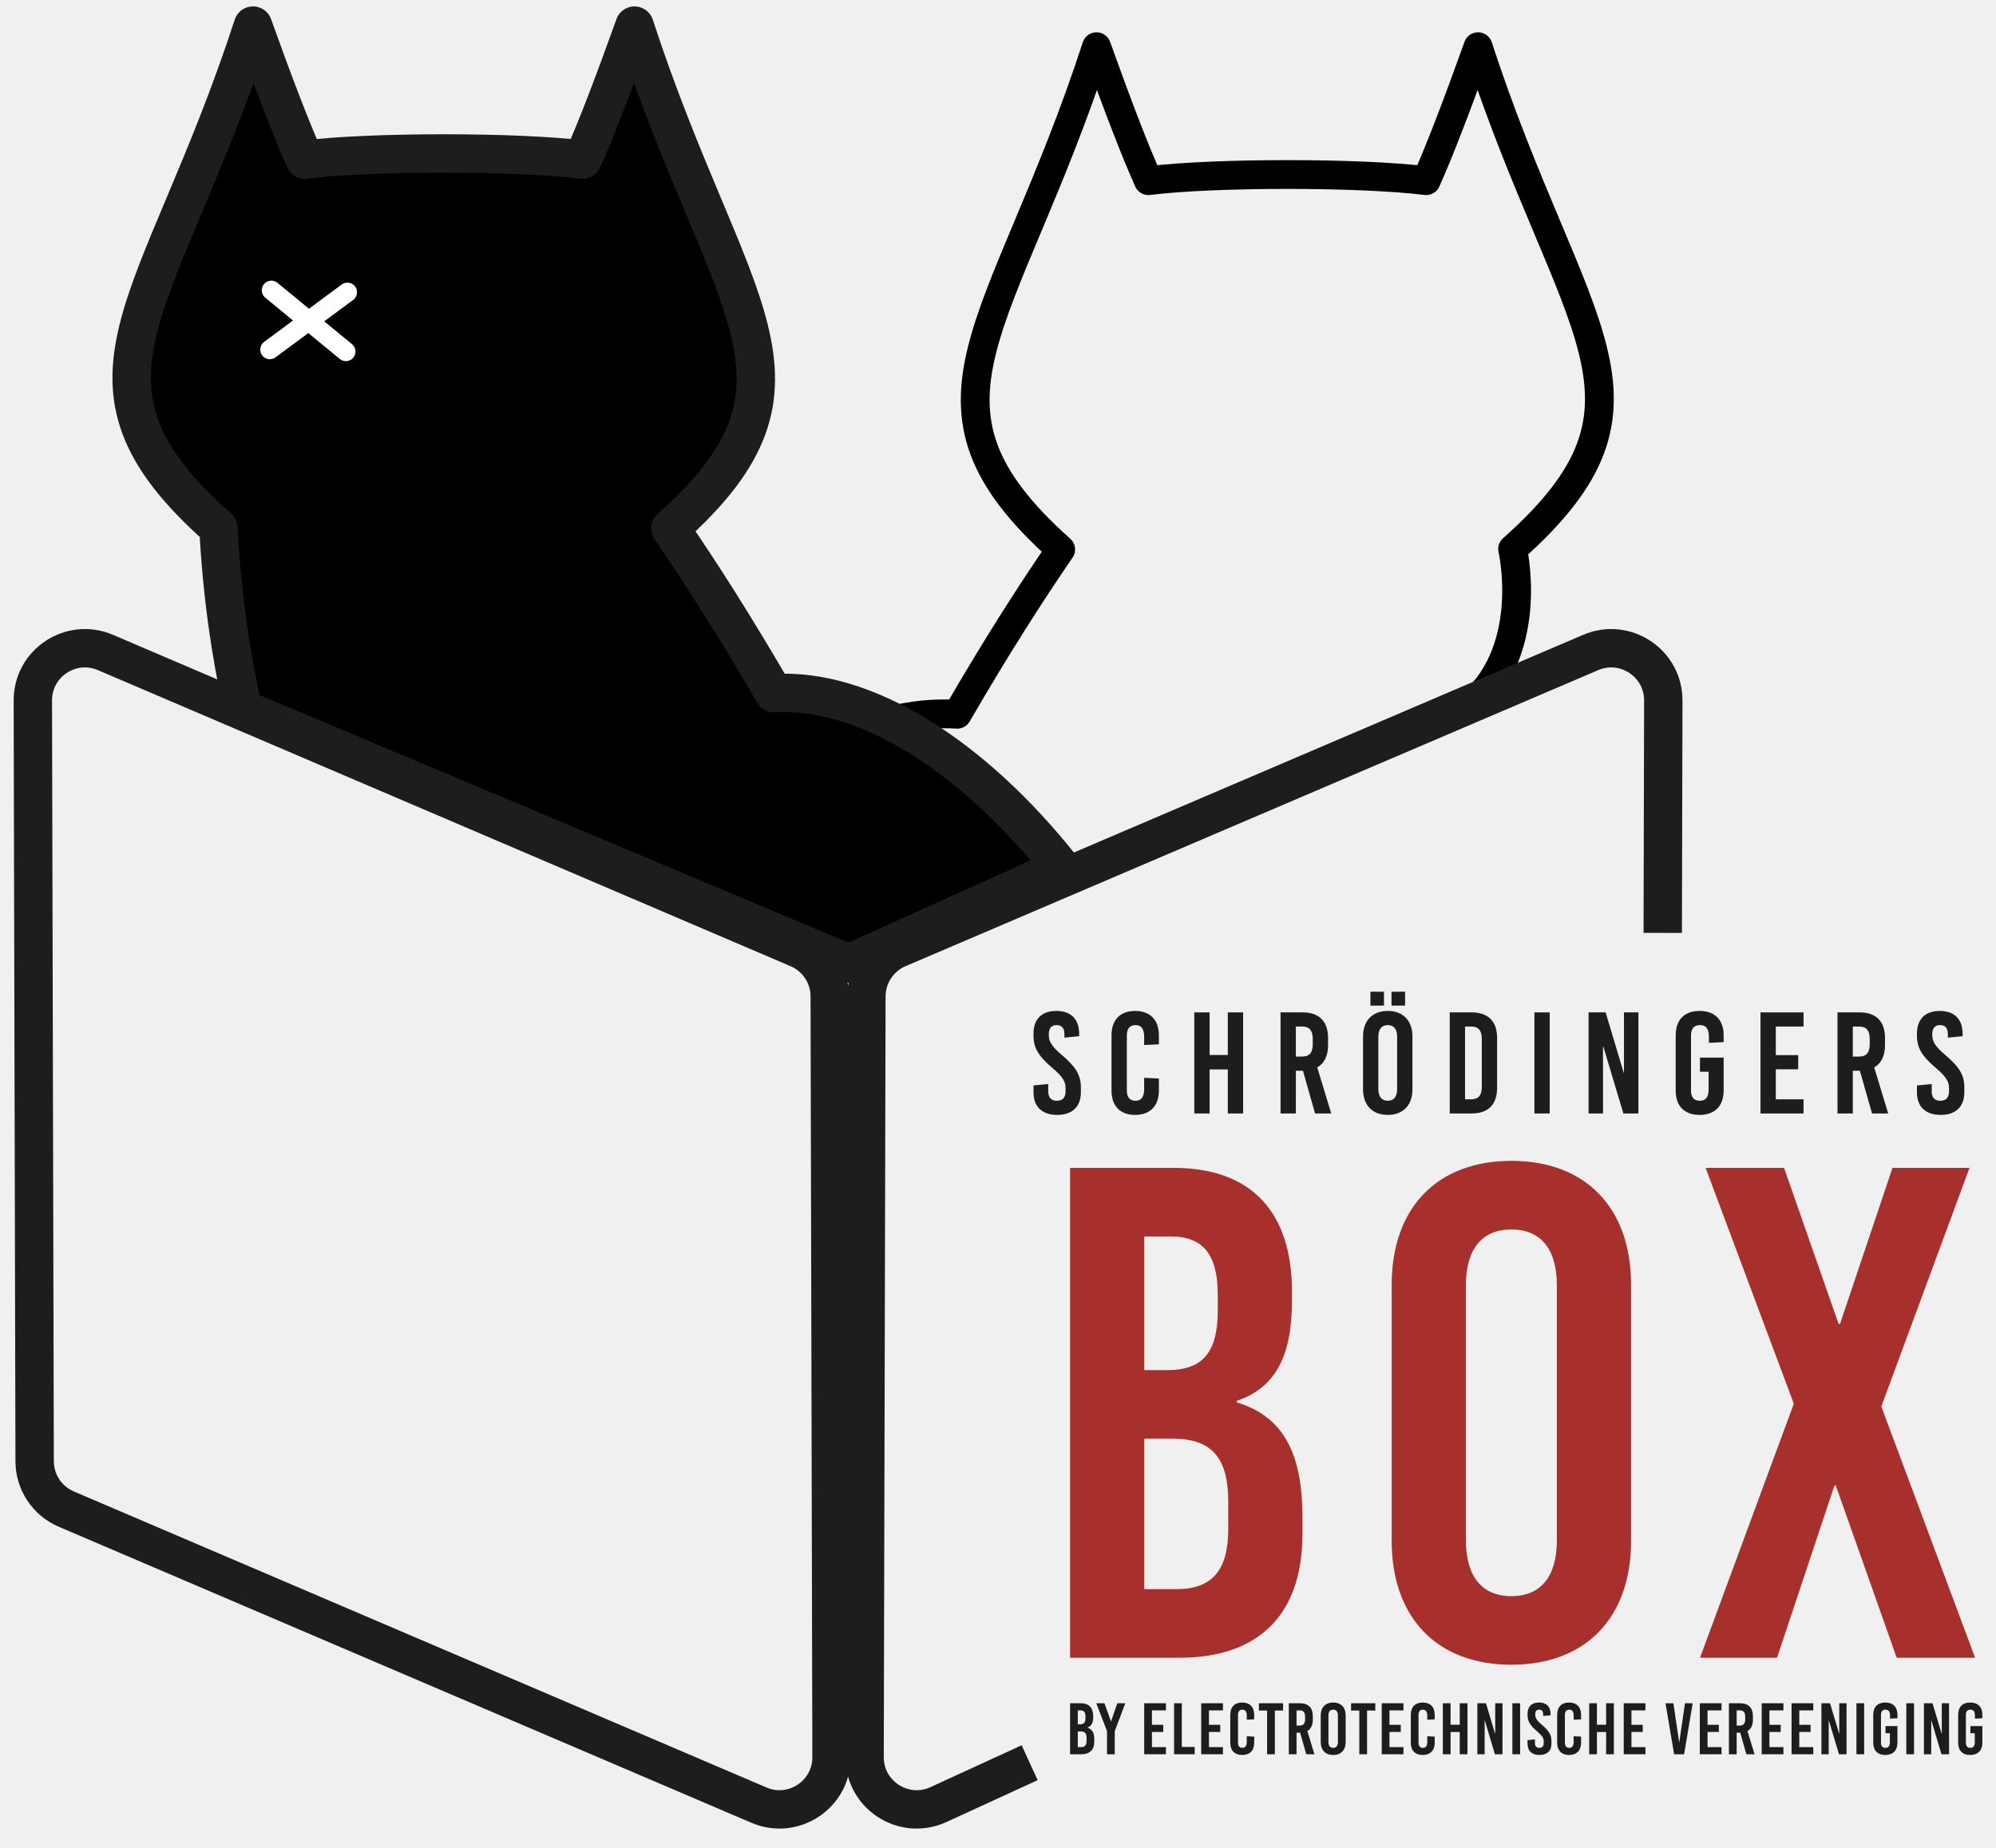
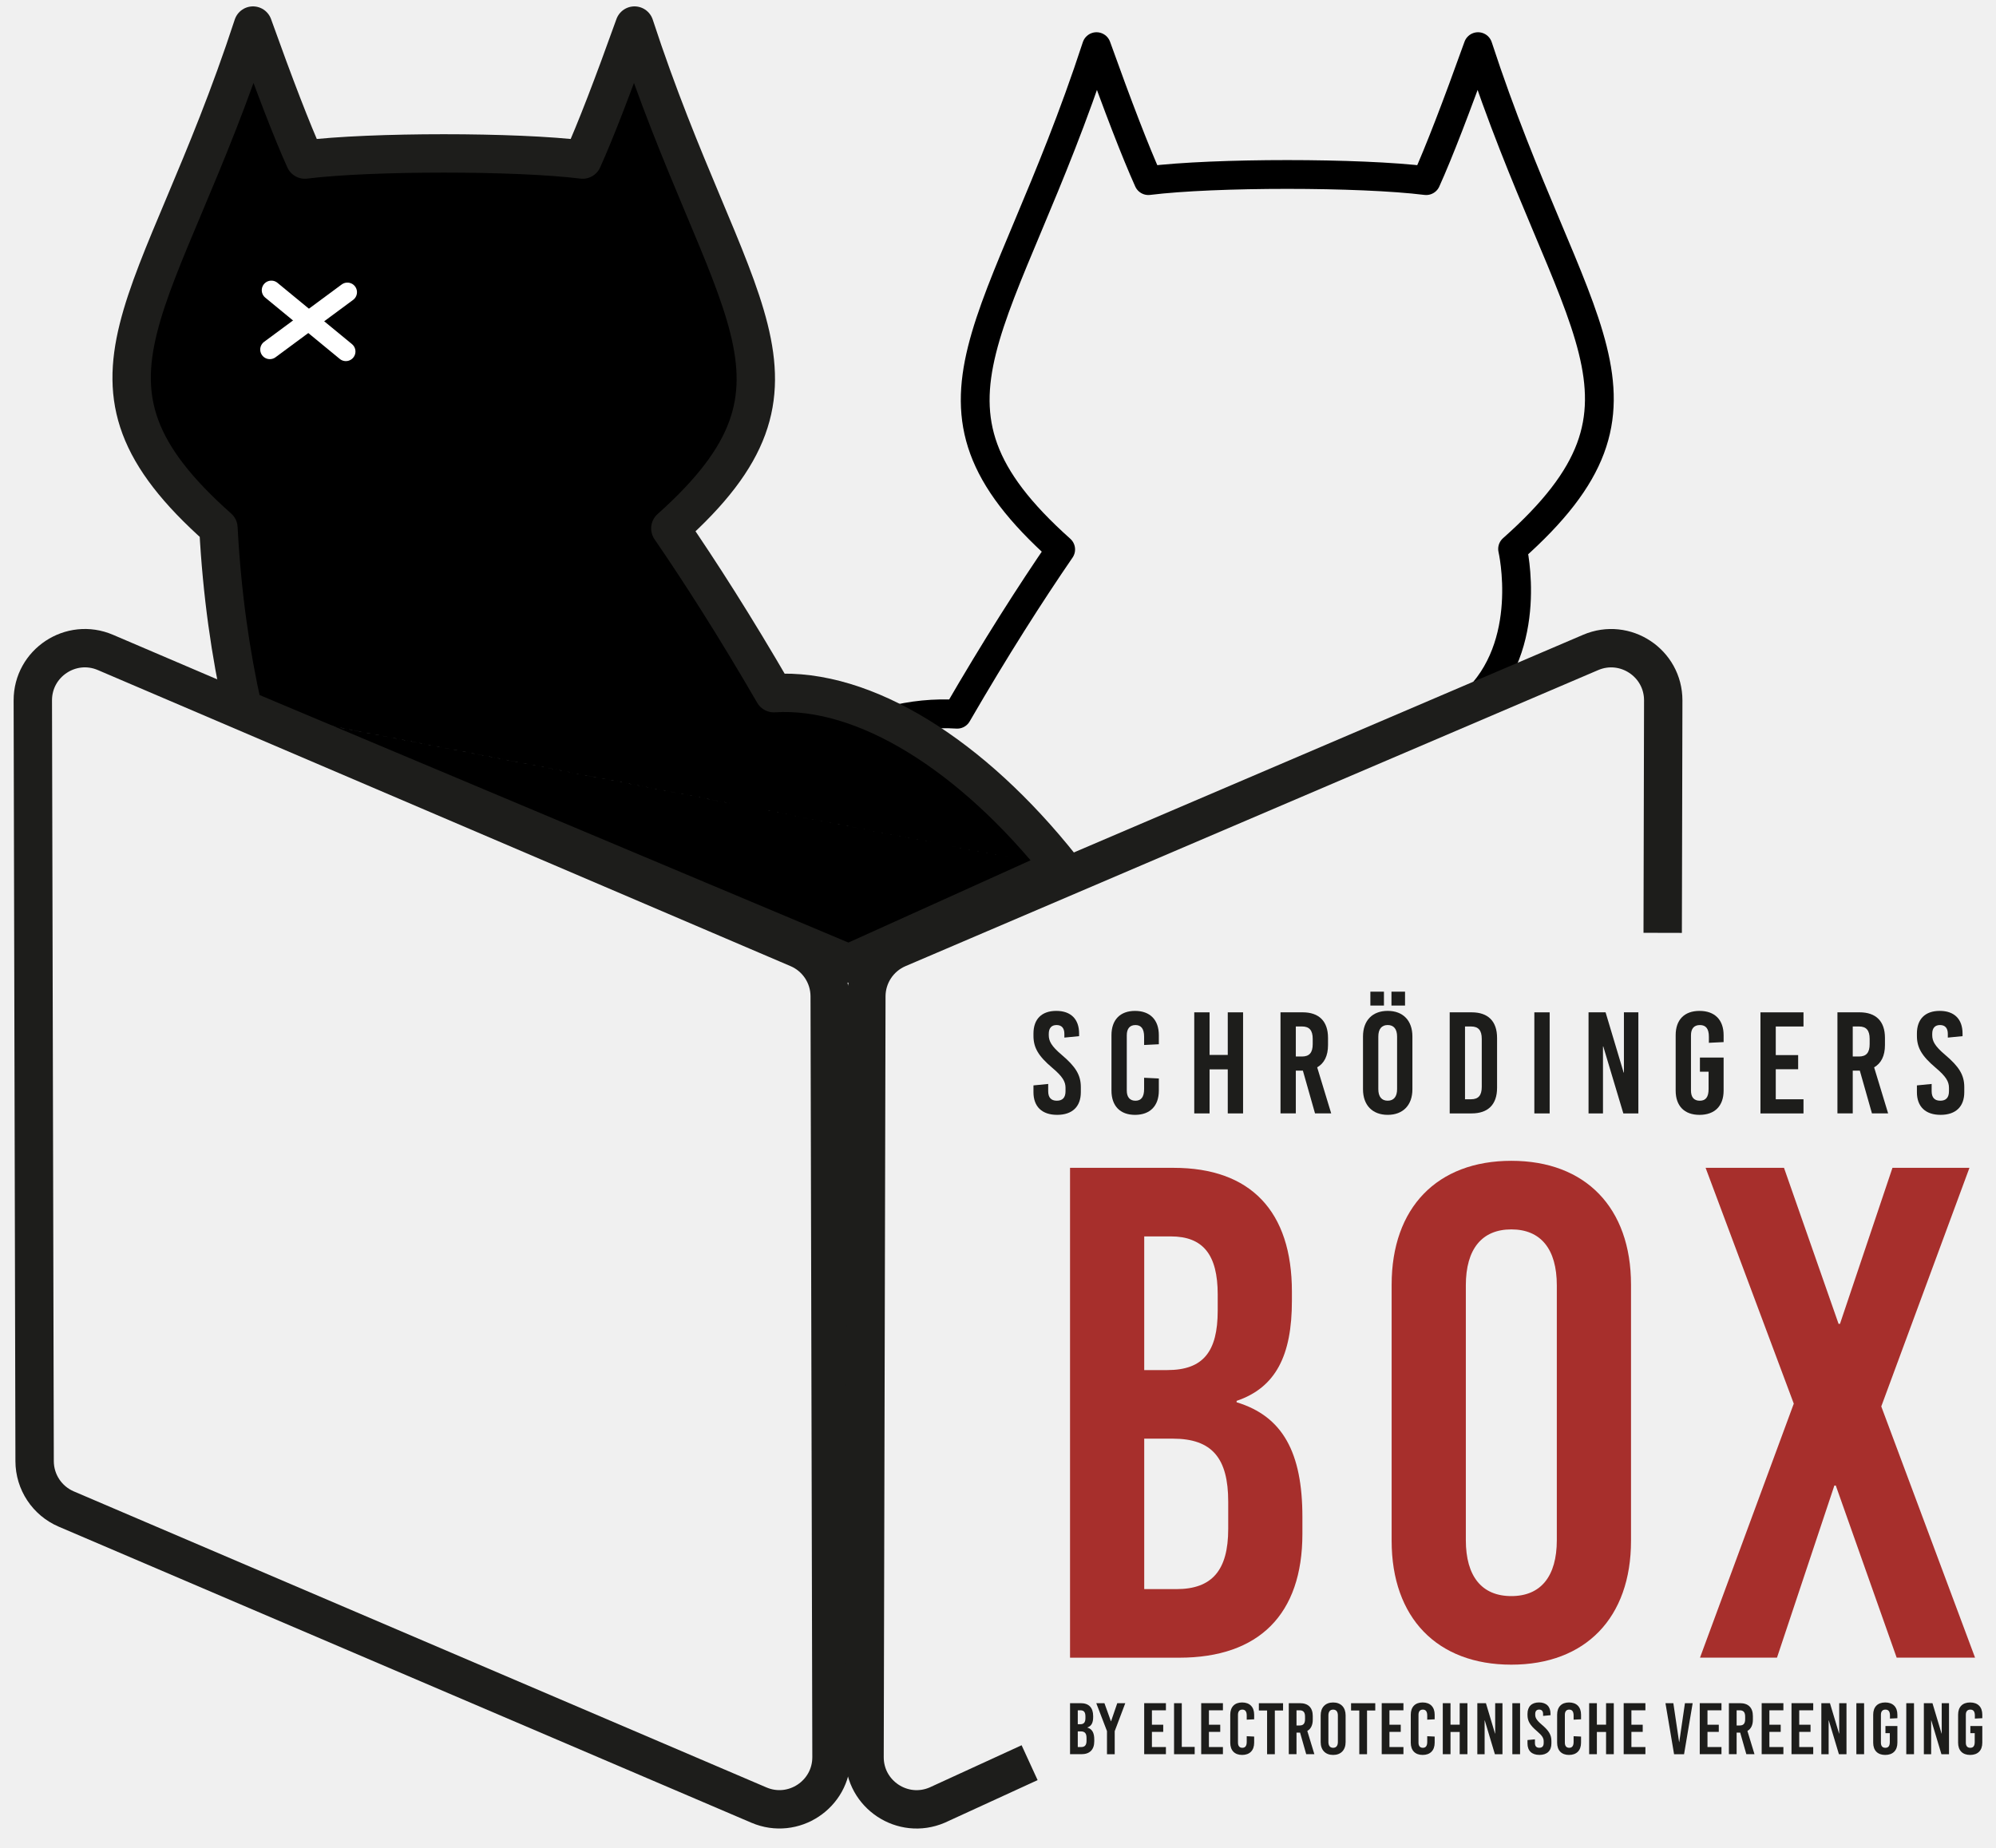
- <svg xmlns="http://www.w3.org/2000/svg" width="512" height="474" viewBox="0 0 135.467 125.412" version="1.1" id="svg5">
-   <defs id="defs2">
-     <clipPath clipPathUnits="userSpaceOnUse" id="clipPath838">
-       <path d="M 0,595.276 H 841.89 V 0 H 0 Z" id="path836" />
+ <svg xmlns="http://www.w3.org/2000/svg" width="512" height="474" version="1.1" viewBox="0 0 135.47 125.41">
+   <defs>
+     <clipPath id="a">
+       <path d="M 0,595.276 H 841.89 V 0 H 0 Z" />
    </clipPath>
  </defs>
-   <g id="layer1">
-     <g id="g834" clip-path="url(#clipPath838)" transform="matrix(0.3110301,0,0,-0.3110301,-68.13252,152.8539)">
-       <g id="g840" transform="translate(540.5654,338.1067)">
-         <path d="m 0,0 c 13.473,12.421 8.55,33.522 8.55,33.522 36.283,32.199 12.853,47.231 -7.537,109.63 -4.73,-13.199 -8.493,-22.967 -11.319,-29.242 -14.364,1.787 -46.244,1.79 -60.616,0 -2.825,6.275 -6.59,16.043 -11.318,29.242 -20.338,-62.232 -43.692,-77.708 -7.821,-109.735 -6.585,-9.601 -14.105,-21.342 -22.58,-35.959 -19.802,1.25 -39.452,-10.383 -58.933,-34.905" style="fill:none;stroke:#000000;stroke-width:6.282;stroke-linecap:round;stroke-linejoin:round;stroke-miterlimit:10;stroke-dasharray:none;stroke-opacity:1" id="path842" />
-       </g>
-       <g id="g844" transform="translate(450.6494,302.1169)" style="display:inline" />
-       <g id="g848" transform="translate(226.6123,172.5275)">
-         <path d="m 0,0 -0.393,166.037 c -0.02,8.17 8.329,13.693 15.841,10.482 l 151.15,-64.616 c 4.176,-1.783 6.89,-5.884 6.901,-10.426 l 0.392,-166.037 c 0.019,-8.169 -8.328,-13.693 -15.84,-10.482 L 6.901,-10.429 C 2.725,-8.643 0.011,-4.542 0,0 Z" style="fill:none;stroke:#1d1d1b;stroke-width:8.375;stroke-linecap:butt;stroke-linejoin:miter;stroke-miterlimit:10;stroke-dasharray:none;stroke-opacity:1" id="path850" />
-       </g>
-       <g id="g852" transform="translate(443.7324,106.7443)" style="display:inline">
-         <path d="m 0,0 -20.178,-9.259 c -7.512,-3.211 -15.861,2.313 -15.841,10.483 l 0.393,166.036 c 0.011,4.542 2.725,8.643 6.901,10.429 l 151.15,64.613 c 7.512,3.211 15.859,-2.312 15.841,-10.482 l -0.12,-50.715" style="fill:none;stroke:#1d1d1b;stroke-width:8.375;stroke-linecap:butt;stroke-linejoin:miter;stroke-miterlimit:10;stroke-dasharray:none;stroke-opacity:1" id="path854" />
-       </g>
-       <g id="g2454">
-         <g id="g864" transform="translate(454.5322,265.8674)">
-           <path d="m 0,0 v -0.568 l -3.215,-0.315 v 0.82 c 0,1.259 -0.599,1.921 -1.702,1.921 -1.103,0 -1.702,-0.662 -1.702,-1.921 v -0.284 c 0,-1.293 0.568,-2.395 2.805,-4.286 3.057,-2.585 4.192,-4.413 4.192,-7.059 v -1.104 c 0,-3.151 -1.859,-4.947 -5.169,-4.947 -3.31,0 -5.168,1.796 -5.168,4.947 v 1.482 l 3.214,0.315 v -1.576 c 0,-1.386 0.631,-2.08 1.891,-2.08 1.26,0 1.891,0.694 1.891,2.08 v 0.725 c 0,1.386 -0.662,2.49 -2.899,4.381 -3.057,2.584 -4.097,4.411 -4.097,6.995 V 0 c 0,3.151 1.796,4.947 4.979,4.947 C -1.797,4.947 0,3.151 0,0" style="fill:#1d1d1b;fill-opacity:1;fill-rule:nonzero;stroke:none" id="path866" />
-         </g>
-         <g id="g868" transform="translate(471.9326,265.5207)">
-           <path d="m 0,0 v -1.986 l -3.214,-0.158 v 1.797 c 0,1.765 -0.662,2.552 -1.89,2.552 -1.23,0 -1.892,-0.787 -1.892,-2.237 v -12.039 c 0,-1.45 0.662,-2.238 1.892,-2.238 1.228,0 1.89,0.788 1.89,2.554 v 2.457 L 0,-9.455 v -2.647 c 0,-3.341 -1.922,-5.294 -5.199,-5.294 -3.246,0 -5.138,1.953 -5.138,5.294 V 0 c 0,3.34 1.892,5.294 5.138,5.294 C -1.922,5.294 0,3.34 0,0" style="fill:#1d1d1b;fill-opacity:1;fill-rule:nonzero;stroke:none" id="path870" />
-         </g>
-         <g id="g872" transform="translate(486.9727,248.4387)">
-           <path d="M 0,0 V 9.613 H -3.971 V 0 h -3.341 v 22.062 h 3.341 V 12.764 H 0 v 9.298 H 3.341 V 0 Z" style="fill:#1d1d1b;fill-opacity:1;fill-rule:nonzero;stroke:none" id="path874" />
-         </g>
-         <g id="g876" transform="translate(501.8223,260.8557)">
-           <path d="m 0,0 h 1.354 c 1.607,0 2.333,0.852 2.333,2.711 v 1.134 c 0,1.859 -0.726,2.711 -2.333,2.711 L 0,6.556 Z M 1.543,-3.088 H 0 v -9.329 H -3.342 V 9.645 H 1.48 c 3.593,0 5.547,-1.955 5.547,-5.579 V 2.49 c 0,-2.333 -0.819,-3.97 -2.364,-4.853 l 3.058,-10.054 h -3.53 z" style="fill:#1d1d1b;fill-opacity:1;fill-rule:nonzero;stroke:none" id="path878" />
-         </g>
-         <path d="m 522.691,275.006 h 2.963 v -3.025 h -2.963 z m -2.868,-9.802 v -11.47 c 0,-1.64 0.725,-2.522 2.049,-2.522 1.323,0 2.048,0.882 2.048,2.522 v 11.47 c 0,1.64 -0.725,2.522 -2.048,2.522 -1.324,0 -2.049,-0.882 -2.049,-2.522 m -1.733,9.802 h 2.962 v -3.025 h -2.962 z m 9.172,-9.769 v -11.536 c 0,-3.465 -2.05,-5.577 -5.39,-5.577 -3.342,0 -5.39,2.112 -5.39,5.577 v 11.536 c 0,3.466 2.048,5.578 5.39,5.578 3.34,0 5.39,-2.112 5.39,-5.578" style="fill:#1d1d1b;fill-opacity:1;fill-rule:nonzero;stroke:none" id="path880" />
-         <g id="g882" transform="translate(538.7383,251.5275)">
-           <path d="m 0,0 h 1.323 c 1.608,0 2.332,0.851 2.332,2.71 v 10.463 c 0,1.859 -0.724,2.711 -2.332,2.711 H 0 Z m 1.45,18.973 c 3.592,0 5.546,-1.954 5.546,-5.578 V 2.49 c 0,-3.625 -1.954,-5.579 -5.546,-5.579 h -4.791 v 22.062 z" style="fill:#1d1d1b;fill-opacity:1;fill-rule:nonzero;stroke:none" id="path884" />
-         </g>
-         <path d="m 553.871,270.5 h 3.341 v -22.062 h -3.341 z" style="fill:#1d1d1b;fill-opacity:1;fill-rule:nonzero;stroke:none" id="path886" />
-         <g id="g888" transform="translate(573.2891,248.4387)">
-           <path d="M 0,0 -4.381,14.623 H -4.443 V 0 h -3.151 v 22.062 h 3.718 L 0.064,8.919 H 0.127 V 22.062 H 3.278 V 0 Z" style="fill:#1d1d1b;fill-opacity:1;fill-rule:nonzero;stroke:none" id="path890" />
-         </g>
-         <g id="g892" transform="translate(595.167,265.5207)">
-           <path d="M 0,0 V -1.513 L -3.214,-1.67 v 1.323 c 0,1.765 -0.662,2.552 -1.954,2.552 -1.292,0 -1.954,-0.787 -1.954,-2.237 v -12.039 c 0,-1.45 0.63,-2.238 1.922,-2.238 1.293,0 1.923,0.788 1.923,2.554 v 3.781 h -1.891 v 3.089 H 0 v -7.217 c 0,-3.341 -1.922,-5.294 -5.263,-5.294 -3.309,0 -5.199,1.953 -5.199,5.294 V 0 c 0,3.34 1.89,5.294 5.199,5.294 C -1.922,5.294 0,3.34 0,0" style="fill:#1d1d1b;fill-opacity:1;fill-rule:nonzero;stroke:none" id="path894" />
-         </g>
-         <g id="g896" transform="translate(606.5488,267.4113)">
-           <path d="M 0,0 V -6.241 H 4.886 V -9.329 H 0 v -6.555 h 6.052 v -3.089 H -3.34 V 3.089 H 6.052 V 0 Z" style="fill:#1d1d1b;fill-opacity:1;fill-rule:nonzero;stroke:none" id="path898" />
-         </g>
-         <g id="g900" transform="translate(623.3525,260.8557)">
-           <path d="m 0,0 h 1.355 c 1.607,0 2.333,0.852 2.333,2.711 v 1.134 c 0,1.859 -0.726,2.711 -2.333,2.711 L 0,6.556 Z M 1.544,-3.088 H 0 v -9.329 H -3.342 V 9.645 H 1.48 c 3.593,0 5.547,-1.955 5.547,-5.579 V 2.49 c 0,-2.333 -0.819,-3.97 -2.363,-4.853 l 3.057,-10.054 h -3.53 z" style="fill:#1d1d1b;fill-opacity:1;fill-rule:nonzero;stroke:none" id="path902" />
-         </g>
-         <g id="g904" transform="translate(647.3086,265.8674)">
-           <path d="m 0,0 v -0.568 l -3.215,-0.315 v 0.82 c 0,1.259 -0.598,1.921 -1.702,1.921 -1.103,0 -1.7,-0.662 -1.7,-1.921 v -0.284 c 0,-1.293 0.566,-2.395 2.804,-4.286 3.057,-2.585 4.191,-4.413 4.191,-7.059 v -1.104 c 0,-3.151 -1.859,-4.947 -5.168,-4.947 -3.31,0 -5.169,1.796 -5.169,4.947 v 1.482 l 3.215,0.315 v -1.576 c 0,-1.386 0.631,-2.08 1.891,-2.08 1.261,0 1.89,0.694 1.89,2.08 v 0.725 c 0,1.386 -0.661,2.49 -2.898,4.381 -3.058,2.584 -4.098,4.411 -4.098,6.995 V 0 c 0,3.151 1.797,4.947 4.98,4.947 C -1.797,4.947 0,3.151 0,0" style="fill:#1d1d1b;fill-opacity:1;fill-rule:nonzero;stroke:none" id="path906" />
-         </g>
-         <g id="g908" transform="translate(468.7432,144.6232)">
-           <path d="m 0,0 h 7.025 c 7.789,0 11.303,4.124 11.303,13.135 v 5.956 c 0,9.47 -3.514,13.746 -12.066,13.746 H 0 Z m 0,47.805 h 5.04 c 7.79,0 10.996,3.97 10.996,12.982 v 3.512 c 0,8.706 -3.206,12.678 -10.232,12.678 H 0 Z m 6.415,44.138 c 16.8,0 25.812,-9.468 25.812,-27.033 V 62.925 C 32.227,51.013 28.713,43.986 20.16,41.084 V 40.778 C 30.24,37.725 34.517,29.782 34.517,15.73 v -3.664 c 0,-17.564 -9.469,-27.034 -26.88,-27.034 H -16.189 V 91.943 Z" style="fill:#a72f2c;fill-opacity:1;fill-rule:nonzero;stroke:none" id="path910" />
-         </g>
-         <g id="g912" transform="translate(538.9238,210.9084)">
-           <path d="m 0,0 v -55.595 c 0,-7.941 3.512,-12.218 9.928,-12.218 6.414,0 9.926,4.277 9.926,12.218 V 0 c 0,7.941 -3.512,12.218 -9.926,12.218 C 3.512,12.218 0,7.941 0,0 m 36.044,0.152 v -55.899 c 0,-16.8 -9.928,-27.032 -26.116,-27.032 -16.191,0 -26.118,10.232 -26.118,27.032 V 0.152 c 0,16.8 9.927,27.034 26.118,27.034 16.188,0 26.116,-10.234 26.116,-27.034" style="fill:#a72f2c;fill-opacity:1;fill-rule:nonzero;stroke:none" id="path914" />
-         </g>
-         <g id="g916" transform="translate(650.0381,129.6555)">
-           <path d="m 0,0 h -17.106 l -13.288,37.572 h -0.305 L -43.223,0 h -16.8 l 20.465,55.44 -19.243,51.471 h 17.106 l 11.912,-34.058 h 0.306 l 11.455,34.058 H -1.223 L -20.467,54.83 Z" style="fill:#a72f2c;fill-opacity:1;fill-rule:nonzero;stroke:none" id="path918" />
-         </g>
-         <g id="g920" transform="translate(454.2393,110.1486)">
-           <path d="M 0,0 H 0.732 C 1.546,0 1.909,0.431 1.909,1.368 V 1.989 C 1.909,2.977 1.546,3.42 0.651,3.42 H 0 Z m 0,4.979 h 0.527 c 0.811,0 1.143,0.415 1.143,1.352 v 0.366 c 0,0.907 -0.332,1.32 -1.065,1.32 H 0 Z m 0.671,4.595 c 1.747,0 2.687,-0.983 2.687,-2.814 V 6.555 C 3.358,5.313 2.992,4.581 2.102,4.279 V 4.249 C 3.15,3.929 3.598,3.104 3.598,1.639 V 1.257 c 0,-1.828 -0.988,-2.816 -2.8,-2.816 H -1.686 V 9.574 Z" style="fill:#1d1d1b;fill-opacity:1;fill-rule:nonzero;stroke:none" id="path922" />
-         </g>
-         <g id="g924" transform="translate(462.2998,108.59)">
-           <path d="m 0,0 h -1.686 v 5.044 l -2.336,6.089 h 1.781 l 1.415,-3.942 h 0.031 l 1.354,3.942 H 2.306 L 0,5.025 Z" style="fill:#1d1d1b;fill-opacity:1;fill-rule:nonzero;stroke:none" id="path926" />
-         </g>
-         <g id="g928" transform="translate(470.416,118.1652)">
-           <path d="M 0,0 V -3.147 H 2.467 V -4.708 H 0 v -3.309 h 3.054 v -1.558 h -4.74 V 1.558 h 4.74 V 0 Z" style="fill:#1d1d1b;fill-opacity:1;fill-rule:nonzero;stroke:none" id="path930" />
-         </g>
-         <g id="g932" transform="translate(479.7451,110.1828)">
-           <path d="M 0,0 V -1.593 H -4.5 V 9.54 h 1.686 V 0 Z" style="fill:#1d1d1b;fill-opacity:1;fill-rule:nonzero;stroke:none" id="path934" />
-         </g>
-         <g id="g936" transform="translate(482.8555,118.1652)">
-           <path d="M 0,0 V -3.147 H 2.468 V -4.708 H 0 v -3.309 h 3.054 v -1.558 h -4.74 V 1.558 h 4.74 V 0 Z" style="fill:#1d1d1b;fill-opacity:1;fill-rule:nonzero;stroke:none" id="path938" />
-         </g>
-         <g id="g940" transform="translate(492.7285,117.2121)">
-           <path d="m 0,0 v -1.002 l -1.623,-0.081 v 0.906 c 0,0.891 -0.336,1.291 -0.956,1.291 -0.618,0 -0.953,-0.4 -0.953,-1.13 v -6.076 c 0,-0.733 0.335,-1.13 0.953,-1.13 0.62,0 0.956,0.397 0.956,1.288 v 1.242 L 0,-4.773 v -1.334 c 0,-1.686 -0.972,-2.673 -2.626,-2.673 -1.639,0 -2.592,0.987 -2.592,2.673 V 0 c 0,1.686 0.953,2.673 2.592,2.673 C -0.972,2.673 0,1.686 0,0" style="fill:#1d1d1b;fill-opacity:1;fill-rule:nonzero;stroke:none" id="path942" />
-         </g>
-         <g id="g944" transform="translate(497.2383,118.134)">
-           <path d="M 0,0 V -9.544 H -1.688 V 0 H -3.485 V 1.589 H 1.797 V 0 Z" style="fill:#1d1d1b;fill-opacity:1;fill-rule:nonzero;stroke:none" id="path946" />
-         </g>
-         <g id="g948" transform="translate(501.9707,114.8566)">
-           <path d="m 0,0 h 0.687 c 0.809,0 1.175,0.432 1.175,1.369 v 0.574 c 0,0.937 -0.366,1.366 -1.175,1.366 H 0 Z M 0.779,-1.558 H 0 V -6.267 H -1.685 V 4.866 h 2.433 c 1.813,0 2.8,-0.983 2.8,-2.814 V 1.257 c 0,-1.176 -0.413,-2.005 -1.192,-2.448 L 3.898,-6.267 H 2.117 Z" style="fill:#1d1d1b;fill-opacity:1;fill-rule:nonzero;stroke:none" id="path950" />
-         </g>
-         <g id="g952" transform="translate(508.9326,117.0539)">
-           <path d="m 0,0 v -5.791 c 0,-0.826 0.366,-1.272 1.033,-1.272 0.668,0 1.034,0.446 1.034,1.272 V 0 C 2.067,0.826 1.701,1.272 1.033,1.272 0.366,1.272 0,0.826 0,0 m 3.756,0.016 v -5.823 c 0,-1.751 -1.037,-2.815 -2.723,-2.815 -1.684,0 -2.719,1.064 -2.719,2.815 v 5.823 c 0,1.747 1.035,2.815 2.719,2.815 1.686,0 2.723,-1.068 2.723,-2.815" style="fill:#1d1d1b;fill-opacity:1;fill-rule:nonzero;stroke:none" id="path954" />
-         </g>
-         <g id="g956" transform="translate(517.3564,118.134)">
-           <path d="M 0,0 V -9.544 H -1.688 V 0 H -3.485 V 1.589 H 1.797 V 0 Z" style="fill:#1d1d1b;fill-opacity:1;fill-rule:nonzero;stroke:none" id="path958" />
-         </g>
-         <g id="g960" transform="translate(522.248,118.1652)">
-           <path d="M 0,0 V -3.147 H 2.467 V -4.708 H 0 v -3.309 h 3.054 v -1.558 h -4.74 V 1.558 h 4.74 V 0 Z" style="fill:#1d1d1b;fill-opacity:1;fill-rule:nonzero;stroke:none" id="path962" />
-         </g>
-         <g id="g964" transform="translate(532.1201,117.2121)">
-           <path d="m 0,0 v -1.002 l -1.623,-0.081 v 0.906 c 0,0.891 -0.335,1.291 -0.956,1.291 -0.617,0 -0.952,-0.4 -0.952,-1.13 v -6.076 c 0,-0.733 0.335,-1.13 0.952,-1.13 0.621,0 0.956,0.397 0.956,1.288 v 1.242 L 0,-4.773 v -1.334 c 0,-1.686 -0.971,-2.673 -2.625,-2.673 -1.639,0 -2.592,0.987 -2.592,2.673 V 0 c 0,1.686 0.953,2.673 2.592,2.673 C -0.971,2.673 0,1.686 0,0" style="fill:#1d1d1b;fill-opacity:1;fill-rule:nonzero;stroke:none" id="path966" />
-         </g>
-         <g id="g968" transform="translate(537.583,108.59)">
-           <path d="M 0,0 V 4.852 H -2.005 V 0 H -3.69 v 11.133 h 1.685 V 6.443 H 0 v 4.69 H 1.686 V 0 Z" style="fill:#1d1d1b;fill-opacity:1;fill-rule:nonzero;stroke:none" id="path970" />
-         </g>
-         <g id="g972" transform="translate(545.2588,108.59)">
-           <path d="M 0,0 -2.21,7.381 H -2.241 V 0 h -1.592 v 11.133 h 1.877 L 0.03,4.501 h 0.034 v 6.632 h 1.59 V 0 Z" style="fill:#1d1d1b;fill-opacity:1;fill-rule:nonzero;stroke:none" id="path974" />
-         </g>
-         <path d="m 549.069,119.723 h 1.686 V 108.59 h -1.686 z" style="fill:#1d1d1b;fill-opacity:1;fill-rule:nonzero;stroke:none" id="path976" />
-         <g id="g978" transform="translate(557.3975,117.3859)">
-           <path d="m 0,0 v -0.285 l -1.621,-0.158 v 0.412 c 0,0.636 -0.304,0.971 -0.859,0.971 -0.559,0 -0.86,-0.335 -0.86,-0.971 v -0.143 c 0,-0.651 0.285,-1.21 1.415,-2.163 1.543,-1.304 2.117,-2.228 2.117,-3.562 v -0.56 c 0,-1.589 -0.94,-2.495 -2.61,-2.495 -1.67,0 -2.607,0.906 -2.607,2.495 v 0.748 l 1.623,0.158 v -0.794 c 0,-0.698 0.316,-1.049 0.953,-1.049 0.636,0 0.956,0.351 0.956,1.049 v 0.367 c 0,0.701 -0.335,1.256 -1.465,2.209 -1.543,1.307 -2.067,2.229 -2.067,3.533 V 0 c 0,1.593 0.906,2.499 2.513,2.499 C -0.907,2.499 0,1.593 0,0" style="fill:#1d1d1b;fill-opacity:1;fill-rule:nonzero;stroke:none" id="path980" />
-         </g>
-         <g id="g982" transform="translate(564.0576,117.2121)">
-           <path d="m 0,0 v -1.002 l -1.623,-0.081 v 0.906 c 0,0.891 -0.336,1.291 -0.956,1.291 -0.618,0 -0.953,-0.4 -0.953,-1.13 v -6.076 c 0,-0.733 0.335,-1.13 0.953,-1.13 0.62,0 0.956,0.397 0.956,1.288 v 1.242 L 0,-4.773 v -1.334 c 0,-1.686 -0.972,-2.673 -2.626,-2.673 -1.639,0 -2.592,0.987 -2.592,2.673 V 0 c 0,1.686 0.953,2.673 2.592,2.673 C -0.972,2.673 0,1.686 0,0" style="fill:#1d1d1b;fill-opacity:1;fill-rule:nonzero;stroke:none" id="path984" />
-         </g>
-         <g id="g986" transform="translate(569.5234,108.59)">
-           <path d="M 0,0 V 4.852 H -2.005 V 0 H -3.69 v 11.133 h 1.685 V 6.443 H 0 v 4.69 H 1.685 V 0 Z" style="fill:#1d1d1b;fill-opacity:1;fill-rule:nonzero;stroke:none" id="path988" />
-         </g>
-         <g id="g990" transform="translate(575.0479,118.1652)">
-           <path d="M 0,0 V -3.147 H 2.468 V -4.708 H 0 v -3.309 h 3.054 v -1.558 h -4.74 V 1.558 h 4.74 V 0 Z" style="fill:#1d1d1b;fill-opacity:1;fill-rule:nonzero;stroke:none" id="path992" />
-         </g>
-         <g id="g994" transform="translate(584.3584,108.59)">
-           <path d="m 0,0 -1.877,11.133 h 1.719 L 1.1,2.642 h 0.03 l 1.242,8.491 H 4.057 L 2.18,0 Z" style="fill:#1d1d1b;fill-opacity:1;fill-rule:nonzero;stroke:none" id="path996" />
-         </g>
-         <g id="g998" transform="translate(591.6523,118.1652)">
-           <path d="M 0,0 V -3.147 H 2.468 V -4.708 H 0 V -8.017 H 3.055 V -9.575 H -1.686 V 1.558 H 3.055 V 0 Z" style="fill:#1d1d1b;fill-opacity:1;fill-rule:nonzero;stroke:none" id="path1000" />
-         </g>
-         <g id="g1002" transform="translate(598.0088,114.8566)">
-           <path d="m 0,0 h 0.683 c 0.813,0 1.179,0.432 1.179,1.369 v 0.574 c 0,0.937 -0.366,1.366 -1.179,1.366 H 0 Z M 0.779,-1.558 H 0 V -6.267 H -1.686 V 4.866 h 2.434 c 1.813,0 2.8,-0.983 2.8,-2.814 V 1.257 c 0,-1.176 -0.413,-2.005 -1.193,-2.448 L 3.898,-6.267 H 2.117 Z" style="fill:#1d1d1b;fill-opacity:1;fill-rule:nonzero;stroke:none" id="path1004" />
-         </g>
-         <g id="g1006" transform="translate(605.1562,118.1652)">
-           <path d="M 0,0 V -3.147 H 2.468 V -4.708 H 0 v -3.309 h 3.055 v -1.558 h -4.74 V 1.558 h 4.74 V 0 Z" style="fill:#1d1d1b;fill-opacity:1;fill-rule:nonzero;stroke:none" id="path1008" />
-         </g>
-         <g id="g1010" transform="translate(611.6709,118.1652)">
-           <path d="M 0,0 V -3.147 H 2.468 V -4.708 H 0 v -3.309 h 3.055 v -1.558 h -4.74 V 1.558 h 4.74 V 0 Z" style="fill:#1d1d1b;fill-opacity:1;fill-rule:nonzero;stroke:none" id="path1012" />
-         </g>
-         <g id="g1014" transform="translate(620.334,108.59)">
-           <path d="M 0,0 -2.21,7.381 H -2.241 V 0 h -1.592 v 11.133 h 1.878 L 0.034,4.501 h 0.031 v 6.632 H 1.654 V 0 Z" style="fill:#1d1d1b;fill-opacity:1;fill-rule:nonzero;stroke:none" id="path1016" />
-         </g>
-         <path d="m 624.142,119.723 h 1.686 V 108.59 h -1.686 z" style="fill:#1d1d1b;fill-opacity:1;fill-rule:nonzero;stroke:none" id="path1018" />
-         <g id="g1020" transform="translate(633.0928,117.2121)">
-           <path d="m 0,0 v -0.764 l -1.62,-0.08 v 0.667 c 0,0.891 -0.335,1.291 -0.986,1.291 -0.653,0 -0.988,-0.4 -0.988,-1.13 v -6.076 c 0,-0.733 0.317,-1.13 0.972,-1.13 0.651,0 0.968,0.397 0.968,1.288 v 1.909 h -0.952 v 1.558 H 0 v -3.64 c 0,-1.686 -0.968,-2.673 -2.656,-2.673 -1.67,0 -2.623,0.987 -2.623,2.673 V 0 c 0,1.686 0.953,2.673 2.623,2.673 C -0.968,2.673 0,1.686 0,0" style="fill:#1d1d1b;fill-opacity:1;fill-rule:nonzero;stroke:none" id="path1022" />
-         </g>
-         <path d="m 635.026,119.723 h 1.686 V 108.59 h -1.686 z" style="display:inline;fill:#1d1d1b;fill-opacity:1;fill-rule:nonzero;stroke:none" id="path1024" />
-         <g id="g1026" transform="translate(642.7021,108.59)" style="display:inline">
-           <path d="M 0,0 -2.21,7.381 H -2.241 V 0 h -1.592 v 11.133 h 1.878 L 0.031,4.501 h 0.034 v 6.632 H 1.654 V 0 Z" style="fill:#1d1d1b;fill-opacity:1;fill-rule:nonzero;stroke:none" id="path1028" />
-         </g>
-         <g id="g1030" transform="translate(651.6191,117.2121)" style="display:inline">
-           <path d="m 0,0 v -0.764 l -1.623,-0.08 v 0.667 c 0,0.891 -0.332,1.291 -0.984,1.291 -0.652,0 -0.987,-0.4 -0.987,-1.13 v -6.076 c 0,-0.733 0.32,-1.13 0.971,-1.13 0.652,0 0.969,0.397 0.969,1.288 v 1.909 h -0.953 v 1.558 H 0 v -3.64 c 0,-1.686 -0.969,-2.673 -2.657,-2.673 -1.669,0 -2.622,0.987 -2.622,2.673 V 0 c 0,1.686 0.953,2.673 2.622,2.673 C -0.969,2.673 0,1.686 0,0" style="display:inline;fill:#1d1d1b;fill-opacity:1;fill-rule:nonzero;stroke:none" id="path1032" />
-         </g>
-       </g>
-       <g id="g1034" transform="translate(272.0576,336.7409)" style="display:inline">
-         <path id="path1036" style="display:inline;fill:#000000;fill-opacity:1;fill-rule:nonzero;stroke:#1d1d1b;stroke-width:8.375;stroke-linecap:round;stroke-linejoin:round;stroke-miterlimit:10;stroke-dasharray:none;stroke-opacity:1" d="m 0,0 132.192,-55.579 46.4,20.955 m -2e-4,0 c -19.481,24.521 -42.934,39.294 -62.737,38.045 -8.475,14.618 -15.994,26.358 -22.58,35.959 35.871,32.027 12.518,47.504 -7.821,109.736 -4.728,-13.2 -8.492,-22.969 -11.318,-29.243 -14.372,1.791 -46.252,1.787 -60.616,0 -2.826,6.274 -6.589,16.043 -11.318,29.243 -20.391,-62.4 -43.821,-77.432 -7.538,-109.631 C -4.577,25.108 -2.704,12.02 -2e-4,0" />
-       </g>
-       <g id="g2460">
-         <g id="g860" transform="translate(294.8618,427.6687)">
-           <path d="M 0,0 -16.925,-12.518" style="fill:none;stroke:#ffffff;stroke-width:4.188;stroke-linecap:round;stroke-linejoin:round;stroke-miterlimit:10;stroke-dasharray:none;stroke-opacity:1" id="path862" />
-         </g>
-         <g id="g856" transform="translate(278.271,428.0974)">
-           <path d="M 0,0 16.256,-13.375" style="fill:none;stroke:#ffffff;stroke-width:4.188;stroke-linecap:round;stroke-linejoin:round;stroke-miterlimit:10;stroke-dasharray:none;stroke-opacity:1" id="path858" />
-         </g>
-       </g>
-       <g id="g2481" transform="translate(450.6494,302.1169)" style="display:inline" />
+   <g transform="matrix(.31103 0 0 -.31103 -68.133 152.85)" clip-path="url(#a)">
+     <g transform="translate(540.57 338.11)">
+       <path d="m0 0c13.473 12.421 8.55 33.522 8.55 33.522 36.283 32.199 12.853 47.231-7.537 109.63-4.73-13.199-8.493-22.967-11.319-29.242-14.364 1.787-46.244 1.79-60.616 0-2.825 6.275-6.59 16.043-11.318 29.242-20.338-62.232-43.692-77.708-7.821-109.74-6.585-9.601-14.105-21.342-22.58-35.959-19.802 1.25-39.452-10.383-58.933-34.905" fill="none" stroke="#000" stroke-linecap="round" stroke-linejoin="round" stroke-miterlimit="10" stroke-width="6.282" />
+     </g>
+     <g transform="translate(226.61 172.53)">
+       <path d="m0 0-0.393 166.04c-0.02 8.17 8.329 13.693 15.841 10.482l151.15-64.616c4.176-1.783 6.89-5.884 6.901-10.426l0.392-166.04c0.019-8.169-8.328-13.693-15.84-10.482l-151.15 64.613c-4.176 1.786-6.89 5.887-6.901 10.429z" fill="none" stroke="#1d1d1b" stroke-miterlimit="10" stroke-width="8.375" />
+     </g>
+     <g transform="translate(443.73 106.74)">
+       <path d="m0 0-20.178-9.259c-7.512-3.211-15.861 2.313-15.841 10.483l0.393 166.04c0.011 4.542 2.725 8.643 6.901 10.429l151.15 64.613c7.512 3.211 15.859-2.312 15.841-10.482l-0.12-50.715" fill="none" stroke="#1d1d1b" stroke-miterlimit="10" stroke-width="8.375" />
+     </g>
+     <g transform="translate(454.53 265.87)">
+       <path d="m0 0v-0.568l-3.215-0.315v0.82c0 1.259-0.599 1.921-1.702 1.921s-1.702-0.662-1.702-1.921v-0.284c0-1.293 0.568-2.395 2.805-4.286 3.057-2.585 4.192-4.413 4.192-7.059v-1.104c0-3.151-1.859-4.947-5.169-4.947s-5.168 1.796-5.168 4.947v1.482l3.214 0.315v-1.576c0-1.386 0.631-2.08 1.891-2.08s1.891 0.694 1.891 2.08v0.725c0 1.386-0.662 2.49-2.899 4.381-3.057 2.584-4.097 4.411-4.097 6.995v0.474c0 3.151 1.796 4.947 4.979 4.947s4.98-1.796 4.98-4.947" fill="#1d1d1b" />
+     </g>
+     <g transform="translate(471.93 265.52)">
+       <path d="m0 0v-1.986l-3.214-0.158v1.797c0 1.765-0.662 2.552-1.89 2.552-1.23 0-1.892-0.787-1.892-2.237v-12.039c0-1.45 0.662-2.238 1.892-2.238 1.228 0 1.89 0.788 1.89 2.554v2.457l3.214-0.157v-2.647c0-3.341-1.922-5.294-5.199-5.294-3.246 0-5.138 1.953-5.138 5.294v12.102c0 3.34 1.892 5.294 5.138 5.294 3.277 0 5.199-1.954 5.199-5.294" fill="#1d1d1b" />
+     </g>
+     <g transform="translate(486.97 248.44)">
+       <path d="m0 0v9.613h-3.971v-9.613h-3.341v22.062h3.341v-9.298h3.971v9.298h3.341v-22.062z" fill="#1d1d1b" />
+     </g>
+     <g transform="translate(501.82 260.86)">
+       <path d="m0 0h1.354c1.607 0 2.333 0.852 2.333 2.711v1.134c0 1.859-0.726 2.711-2.333 2.711h-1.354zm1.543-3.088h-1.543v-9.329h-3.342v22.062h4.822c3.593 0 5.547-1.955 5.547-5.579v-1.576c0-2.333-0.819-3.97-2.364-4.853l3.058-10.054h-3.53z" fill="#1d1d1b" />
+     </g>
+     <path d="m522.69 275.01h2.963v-3.025h-2.963zm-2.868-9.802v-11.47c0-1.64 0.725-2.522 2.049-2.522 1.323 0 2.048 0.882 2.048 2.522v11.47c0 1.64-0.725 2.522-2.048 2.522-1.324 0-2.049-0.882-2.049-2.522m-1.733 9.802h2.962v-3.025h-2.962zm9.172-9.769v-11.536c0-3.465-2.05-5.577-5.39-5.577-3.342 0-5.39 2.112-5.39 5.577v11.536c0 3.466 2.048 5.578 5.39 5.578 3.34 0 5.39-2.112 5.39-5.578" fill="#1d1d1b" />
+     <g transform="translate(538.74 251.53)">
+       <path d="m0 0h1.323c1.608 0 2.332 0.851 2.332 2.71v10.463c0 1.859-0.724 2.711-2.332 2.711h-1.323zm1.45 18.973c3.592 0 5.546-1.954 5.546-5.578v-10.905c0-3.625-1.954-5.579-5.546-5.579h-4.791v22.062z" fill="#1d1d1b" />
+     </g>
+     <path d="m553.87 270.5h3.341v-22.062h-3.341z" fill="#1d1d1b" />
+     <g transform="translate(573.29 248.44)">
+       <path d="m0 0-4.381 14.623h-0.062v-14.623h-3.151v22.062h3.718l3.94-13.143h0.063v13.143h3.151v-22.062z" fill="#1d1d1b" />
+     </g>
+     <g transform="translate(595.17 265.52)">
+       <path d="m0 0v-1.513l-3.214-0.157v1.323c0 1.765-0.662 2.552-1.954 2.552s-1.954-0.787-1.954-2.237v-12.039c0-1.45 0.63-2.238 1.922-2.238 1.293 0 1.923 0.788 1.923 2.554v3.781h-1.891v3.089h5.168v-7.217c0-3.341-1.922-5.294-5.263-5.294-3.309 0-5.199 1.953-5.199 5.294v12.102c0 3.34 1.89 5.294 5.199 5.294 3.341 0 5.263-1.954 5.263-5.294" fill="#1d1d1b" />
+     </g>
+     <g transform="translate(606.55 267.41)">
+       <path d="m0 0v-6.241h4.886v-3.088h-4.886v-6.555h6.052v-3.089h-9.392v22.062h9.392v-3.089z" fill="#1d1d1b" />
+     </g>
+     <g transform="translate(623.35 260.86)">
+       <path d="m0 0h1.355c1.607 0 2.333 0.852 2.333 2.711v1.134c0 1.859-0.726 2.711-2.333 2.711h-1.355zm1.544-3.088h-1.544v-9.329h-3.342v22.062h4.822c3.593 0 5.547-1.955 5.547-5.579v-1.576c0-2.333-0.819-3.97-2.363-4.853l3.057-10.054h-3.53z" fill="#1d1d1b" />
+     </g>
+     <g transform="translate(647.31 265.87)">
+       <path d="m0 0v-0.568l-3.215-0.315v0.82c0 1.259-0.598 1.921-1.702 1.921-1.103 0-1.7-0.662-1.7-1.921v-0.284c0-1.293 0.566-2.395 2.804-4.286 3.057-2.585 4.191-4.413 4.191-7.059v-1.104c0-3.151-1.859-4.947-5.168-4.947-3.31 0-5.169 1.796-5.169 4.947v1.482l3.215 0.315v-1.576c0-1.386 0.631-2.08 1.891-2.08 1.261 0 1.89 0.694 1.89 2.08v0.725c0 1.386-0.661 2.49-2.898 4.381-3.058 2.584-4.098 4.411-4.098 6.995v0.474c0 3.151 1.797 4.947 4.98 4.947 3.182 0 4.979-1.796 4.979-4.947" fill="#1d1d1b" />
+     </g>
+     <g transform="translate(468.74 144.62)">
+       <path d="m0 0h7.025c7.789 0 11.303 4.124 11.303 13.135v5.956c0 9.47-3.514 13.746-12.066 13.746h-6.262zm0 47.805h5.04c7.79 0 10.996 3.97 10.996 12.982v3.512c0 8.706-3.206 12.678-10.232 12.678h-5.804zm6.415 44.138c16.8 0 25.812-9.468 25.812-27.033v-1.985c0-11.912-3.514-18.939-12.067-21.841v-0.306c10.08-3.053 14.357-10.996 14.357-25.048v-3.664c0-17.564-9.469-27.034-26.88-27.034h-23.826v106.91z" fill="#a72f2c" />
+     </g>
+     <g transform="translate(538.92 210.91)">
+       <path d="m0 0v-55.595c0-7.941 3.512-12.218 9.928-12.218 6.414 0 9.926 4.277 9.926 12.218v55.595c0 7.941-3.512 12.218-9.926 12.218-6.416 0-9.928-4.277-9.928-12.218m36.044 0.152v-55.899c0-16.8-9.928-27.032-26.116-27.032-16.191 0-26.118 10.232-26.118 27.032v55.899c0 16.8 9.927 27.034 26.118 27.034 16.188 0 26.116-10.234 26.116-27.034" fill="#a72f2c" />
+     </g>
+     <g transform="translate(650.04 129.66)">
+       <path d="m0 0h-17.106l-13.288 37.572h-0.305l-12.524-37.572h-16.8l20.465 55.44-19.243 51.471h17.106l11.912-34.058h0.306l11.455 34.058h16.799l-19.244-52.081z" fill="#a72f2c" />
+     </g>
+     <g transform="translate(454.24 110.15)">
+       <path d="m0 0h0.732c0.814 0 1.177 0.431 1.177 1.368v0.621c0 0.988-0.363 1.431-1.258 1.431h-0.651zm0 4.979h0.527c0.811 0 1.143 0.415 1.143 1.352v0.366c0 0.907-0.332 1.32-1.065 1.32h-0.605zm0.671 4.595c1.747 0 2.687-0.983 2.687-2.814v-0.205c0-1.242-0.366-1.974-1.256-2.276v-0.03c1.048-0.32 1.496-1.145 1.496-2.61v-0.382c0-1.828-0.988-2.816-2.8-2.816h-2.484v11.133z" fill="#1d1d1b" />
+     </g>
+     <g transform="translate(462.3 108.59)">
+       <path d="m0 0h-1.686v5.044l-2.336 6.089h1.781l1.415-3.942h0.031l1.354 3.942h1.747l-2.306-6.108z" fill="#1d1d1b" />
+     </g>
+     <g transform="translate(470.42 118.17)">
+       <path d="m0 0v-3.147h2.467v-1.561h-2.467v-3.309h3.054v-1.558h-4.74v11.133h4.74v-1.558z" fill="#1d1d1b" />
+     </g>
+     <g transform="translate(479.75 110.18)">
+       <path d="m0 0v-1.593h-4.5v11.133h1.686v-9.54z" fill="#1d1d1b" />
+     </g>
+     <g transform="translate(482.86 118.17)">
+       <path d="m0 0v-3.147h2.468v-1.561h-2.468v-3.309h3.054v-1.558h-4.74v11.133h4.74v-1.558z" fill="#1d1d1b" />
+     </g>
+     <g transform="translate(492.73 117.21)">
+       <path d="m0 0v-1.002l-1.623-0.081v0.906c0 0.891-0.336 1.291-0.956 1.291-0.618 0-0.953-0.4-0.953-1.13v-6.076c0-0.733 0.335-1.13 0.953-1.13 0.62 0 0.956 0.397 0.956 1.288v1.242l1.623-0.081v-1.334c0-1.686-0.972-2.673-2.626-2.673-1.639 0-2.592 0.987-2.592 2.673v6.107c0 1.686 0.953 2.673 2.592 2.673 1.654 0 2.626-0.987 2.626-2.673" fill="#1d1d1b" />
+     </g>
+     <g transform="translate(497.24 118.13)">
+       <path d="m0 0v-9.544h-1.688v9.544h-1.797v1.589h5.282v-1.589z" fill="#1d1d1b" />
+     </g>
+     <g transform="translate(501.97 114.86)">
+       <path d="m0 0h0.687c0.809 0 1.175 0.432 1.175 1.369v0.574c0 0.937-0.366 1.366-1.175 1.366h-0.687zm0.779-1.558h-0.779v-4.709h-1.685v11.133h2.433c1.813 0 2.8-0.983 2.8-2.814v-0.795c0-1.176-0.413-2.005-1.192-2.448l1.542-5.076h-1.781z" fill="#1d1d1b" />
+     </g>
+     <g transform="translate(508.93 117.05)">
+       <path d="m0 0v-5.791c0-0.826 0.366-1.272 1.033-1.272 0.668 0 1.034 0.446 1.034 1.272v5.791c0 0.826-0.366 1.272-1.034 1.272-0.667 0-1.033-0.446-1.033-1.272m3.756 0.016v-5.823c0-1.751-1.037-2.815-2.723-2.815-1.684 0-2.719 1.064-2.719 2.815v5.823c0 1.747 1.035 2.815 2.719 2.815 1.686 0 2.723-1.068 2.723-2.815" fill="#1d1d1b" />
+     </g>
+     <g transform="translate(517.36 118.13)">
+       <path d="m0 0v-9.544h-1.688v9.544h-1.797v1.589h5.282v-1.589z" fill="#1d1d1b" />
+     </g>
+     <g transform="translate(522.25 118.17)">
+       <path d="m0 0v-3.147h2.467v-1.561h-2.467v-3.309h3.054v-1.558h-4.74v11.133h4.74v-1.558z" fill="#1d1d1b" />
+     </g>
+     <g transform="translate(532.12 117.21)">
+       <path d="m0 0v-1.002l-1.623-0.081v0.906c0 0.891-0.335 1.291-0.956 1.291-0.617 0-0.952-0.4-0.952-1.13v-6.076c0-0.733 0.335-1.13 0.952-1.13 0.621 0 0.956 0.397 0.956 1.288v1.242l1.623-0.081v-1.334c0-1.686-0.971-2.673-2.625-2.673-1.639 0-2.592 0.987-2.592 2.673v6.107c0 1.686 0.953 2.673 2.592 2.673 1.654 0 2.625-0.987 2.625-2.673" fill="#1d1d1b" />
+     </g>
+     <g transform="translate(537.58 108.59)">
+       <path d="m0 0v4.852h-2.005v-4.852h-1.685v11.133h1.685v-4.69h2.005v4.69h1.686v-11.133z" fill="#1d1d1b" />
+     </g>
+     <g transform="translate(545.26 108.59)">
+       <path d="m0 0-2.21 7.381h-0.031v-7.381h-1.592v11.133h1.877l1.986-6.632h0.034v6.632h1.59v-11.133z" fill="#1d1d1b" />
+     </g>
+     <path d="m549.07 119.72h1.686v-11.133h-1.686z" fill="#1d1d1b" />
+     <g transform="translate(557.4 117.39)">
+       <path d="m0 0v-0.285l-1.621-0.158v0.412c0 0.636-0.304 0.971-0.859 0.971-0.559 0-0.86-0.335-0.86-0.971v-0.143c0-0.651 0.285-1.21 1.415-2.163 1.543-1.304 2.117-2.228 2.117-3.562v-0.56c0-1.589-0.94-2.495-2.61-2.495s-2.607 0.906-2.607 2.495v0.748l1.623 0.158v-0.794c0-0.698 0.316-1.049 0.953-1.049 0.636 0 0.956 0.351 0.956 1.049v0.367c0 0.701-0.335 1.256-1.465 2.209-1.543 1.307-2.067 2.229-2.067 3.533v0.238c0 1.593 0.906 2.499 2.513 2.499 1.605 0 2.512-0.906 2.512-2.499" fill="#1d1d1b" />
+     </g>
+     <g transform="translate(564.06 117.21)">
+       <path d="m0 0v-1.002l-1.623-0.081v0.906c0 0.891-0.336 1.291-0.956 1.291-0.618 0-0.953-0.4-0.953-1.13v-6.076c0-0.733 0.335-1.13 0.953-1.13 0.62 0 0.956 0.397 0.956 1.288v1.242l1.623-0.081v-1.334c0-1.686-0.972-2.673-2.626-2.673-1.639 0-2.592 0.987-2.592 2.673v6.107c0 1.686 0.953 2.673 2.592 2.673 1.654 0 2.626-0.987 2.626-2.673" fill="#1d1d1b" />
+     </g>
+     <g transform="translate(569.52 108.59)">
+       <path d="m0 0v4.852h-2.005v-4.852h-1.685v11.133h1.685v-4.69h2.005v4.69h1.685v-11.133z" fill="#1d1d1b" />
+     </g>
+     <g transform="translate(575.05 118.17)">
+       <path d="m0 0v-3.147h2.468v-1.561h-2.468v-3.309h3.054v-1.558h-4.74v11.133h4.74v-1.558z" fill="#1d1d1b" />
+     </g>
+     <g transform="translate(584.36 108.59)">
+       <path d="m0 0-1.877 11.133h1.719l1.258-8.491h0.03l1.242 8.491h1.685l-1.877-11.133z" fill="#1d1d1b" />
+     </g>
+     <g transform="translate(591.65 118.17)">
+       <path d="m0 0v-3.147h2.468v-1.561h-2.468v-3.309h3.055v-1.558h-4.741v11.133h4.741v-1.558z" fill="#1d1d1b" />
+     </g>
+     <g transform="translate(598.01 114.86)">
+       <path d="m0 0h0.683c0.813 0 1.179 0.432 1.179 1.369v0.574c0 0.937-0.366 1.366-1.179 1.366h-0.683zm0.779-1.558h-0.779v-4.709h-1.686v11.133h2.434c1.813 0 2.8-0.983 2.8-2.814v-0.795c0-1.176-0.413-2.005-1.193-2.448l1.543-5.076h-1.781z" fill="#1d1d1b" />
+     </g>
+     <g transform="translate(605.16 118.17)">
+       <path d="m0 0v-3.147h2.468v-1.561h-2.468v-3.309h3.055v-1.558h-4.74v11.133h4.74v-1.558z" fill="#1d1d1b" />
+     </g>
+     <g transform="translate(611.67 118.17)">
+       <path d="m0 0v-3.147h2.468v-1.561h-2.468v-3.309h3.055v-1.558h-4.74v11.133h4.74v-1.558z" fill="#1d1d1b" />
+     </g>
+     <g transform="translate(620.33 108.59)">
+       <path d="m0 0-2.21 7.381h-0.031v-7.381h-1.592v11.133h1.878l1.989-6.632h0.031v6.632h1.589v-11.133z" fill="#1d1d1b" />
+     </g>
+     <path d="m624.14 119.72h1.686v-11.133h-1.686z" fill="#1d1d1b" />
+     <g transform="translate(633.09 117.21)">
+       <path d="m0 0v-0.764l-1.62-0.08v0.667c0 0.891-0.335 1.291-0.986 1.291-0.653 0-0.988-0.4-0.988-1.13v-6.076c0-0.733 0.317-1.13 0.972-1.13 0.651 0 0.968 0.397 0.968 1.288v1.909h-0.952v1.558h2.606v-3.64c0-1.686-0.968-2.673-2.656-2.673-1.67 0-2.623 0.987-2.623 2.673v6.107c0 1.686 0.953 2.673 2.623 2.673 1.688 0 2.656-0.987 2.656-2.673" fill="#1d1d1b" />
+     </g>
+     <path d="m635.03 119.72h1.686v-11.133h-1.686z" fill="#1d1d1b" />
+     <g transform="translate(642.7 108.59)">
+       <path d="m0 0-2.21 7.381h-0.031v-7.381h-1.592v11.133h1.878l1.986-6.632h0.034v6.632h1.589v-11.133z" fill="#1d1d1b" />
+     </g>
+     <g transform="translate(651.62 117.21)">
+       <path d="m0 0v-0.764l-1.623-0.08v0.667c0 0.891-0.332 1.291-0.984 1.291s-0.987-0.4-0.987-1.13v-6.076c0-0.733 0.32-1.13 0.971-1.13 0.652 0 0.969 0.397 0.969 1.288v1.909h-0.953v1.558h2.607v-3.64c0-1.686-0.969-2.673-2.657-2.673-1.669 0-2.622 0.987-2.622 2.673v6.107c0 1.686 0.953 2.673 2.622 2.673 1.688 0 2.657-0.987 2.657-2.673" fill="#1d1d1b" />
+     </g>
+     <g transform="translate(272.06 336.74)">
+       <path d="m0 0 132.19-55.579 46.4 20.955m-2e-4 0c-19.481 24.521-42.934 39.294-62.737 38.045-8.475 14.618-15.994 26.358-22.58 35.959 35.871 32.027 12.518 47.504-7.821 109.74-4.728-13.2-8.492-22.969-11.318-29.243-14.372 1.791-46.252 1.787-60.616 0-2.826 6.274-6.589 16.043-11.318 29.243-20.391-62.4-43.821-77.432-7.538-109.63 0.759-14.377 2.632-27.465 5.336-39.485" stroke="#1d1d1b" stroke-linecap="round" stroke-linejoin="round" stroke-miterlimit="10" stroke-width="8.375" />
+     </g>
+     <g transform="translate(294.86 427.67)">
+       <path d="m0 0-16.925-12.518" fill="none" stroke="#fff" stroke-linecap="round" stroke-linejoin="round" stroke-miterlimit="10" stroke-width="4.188" />
+     </g>
+     <g transform="translate(278.27 428.1)">
+       <path d="m0 0 16.256-13.375" fill="none" stroke="#fff" stroke-linecap="round" stroke-linejoin="round" stroke-miterlimit="10" stroke-width="4.188" />
    </g>
  </g>
</svg>
